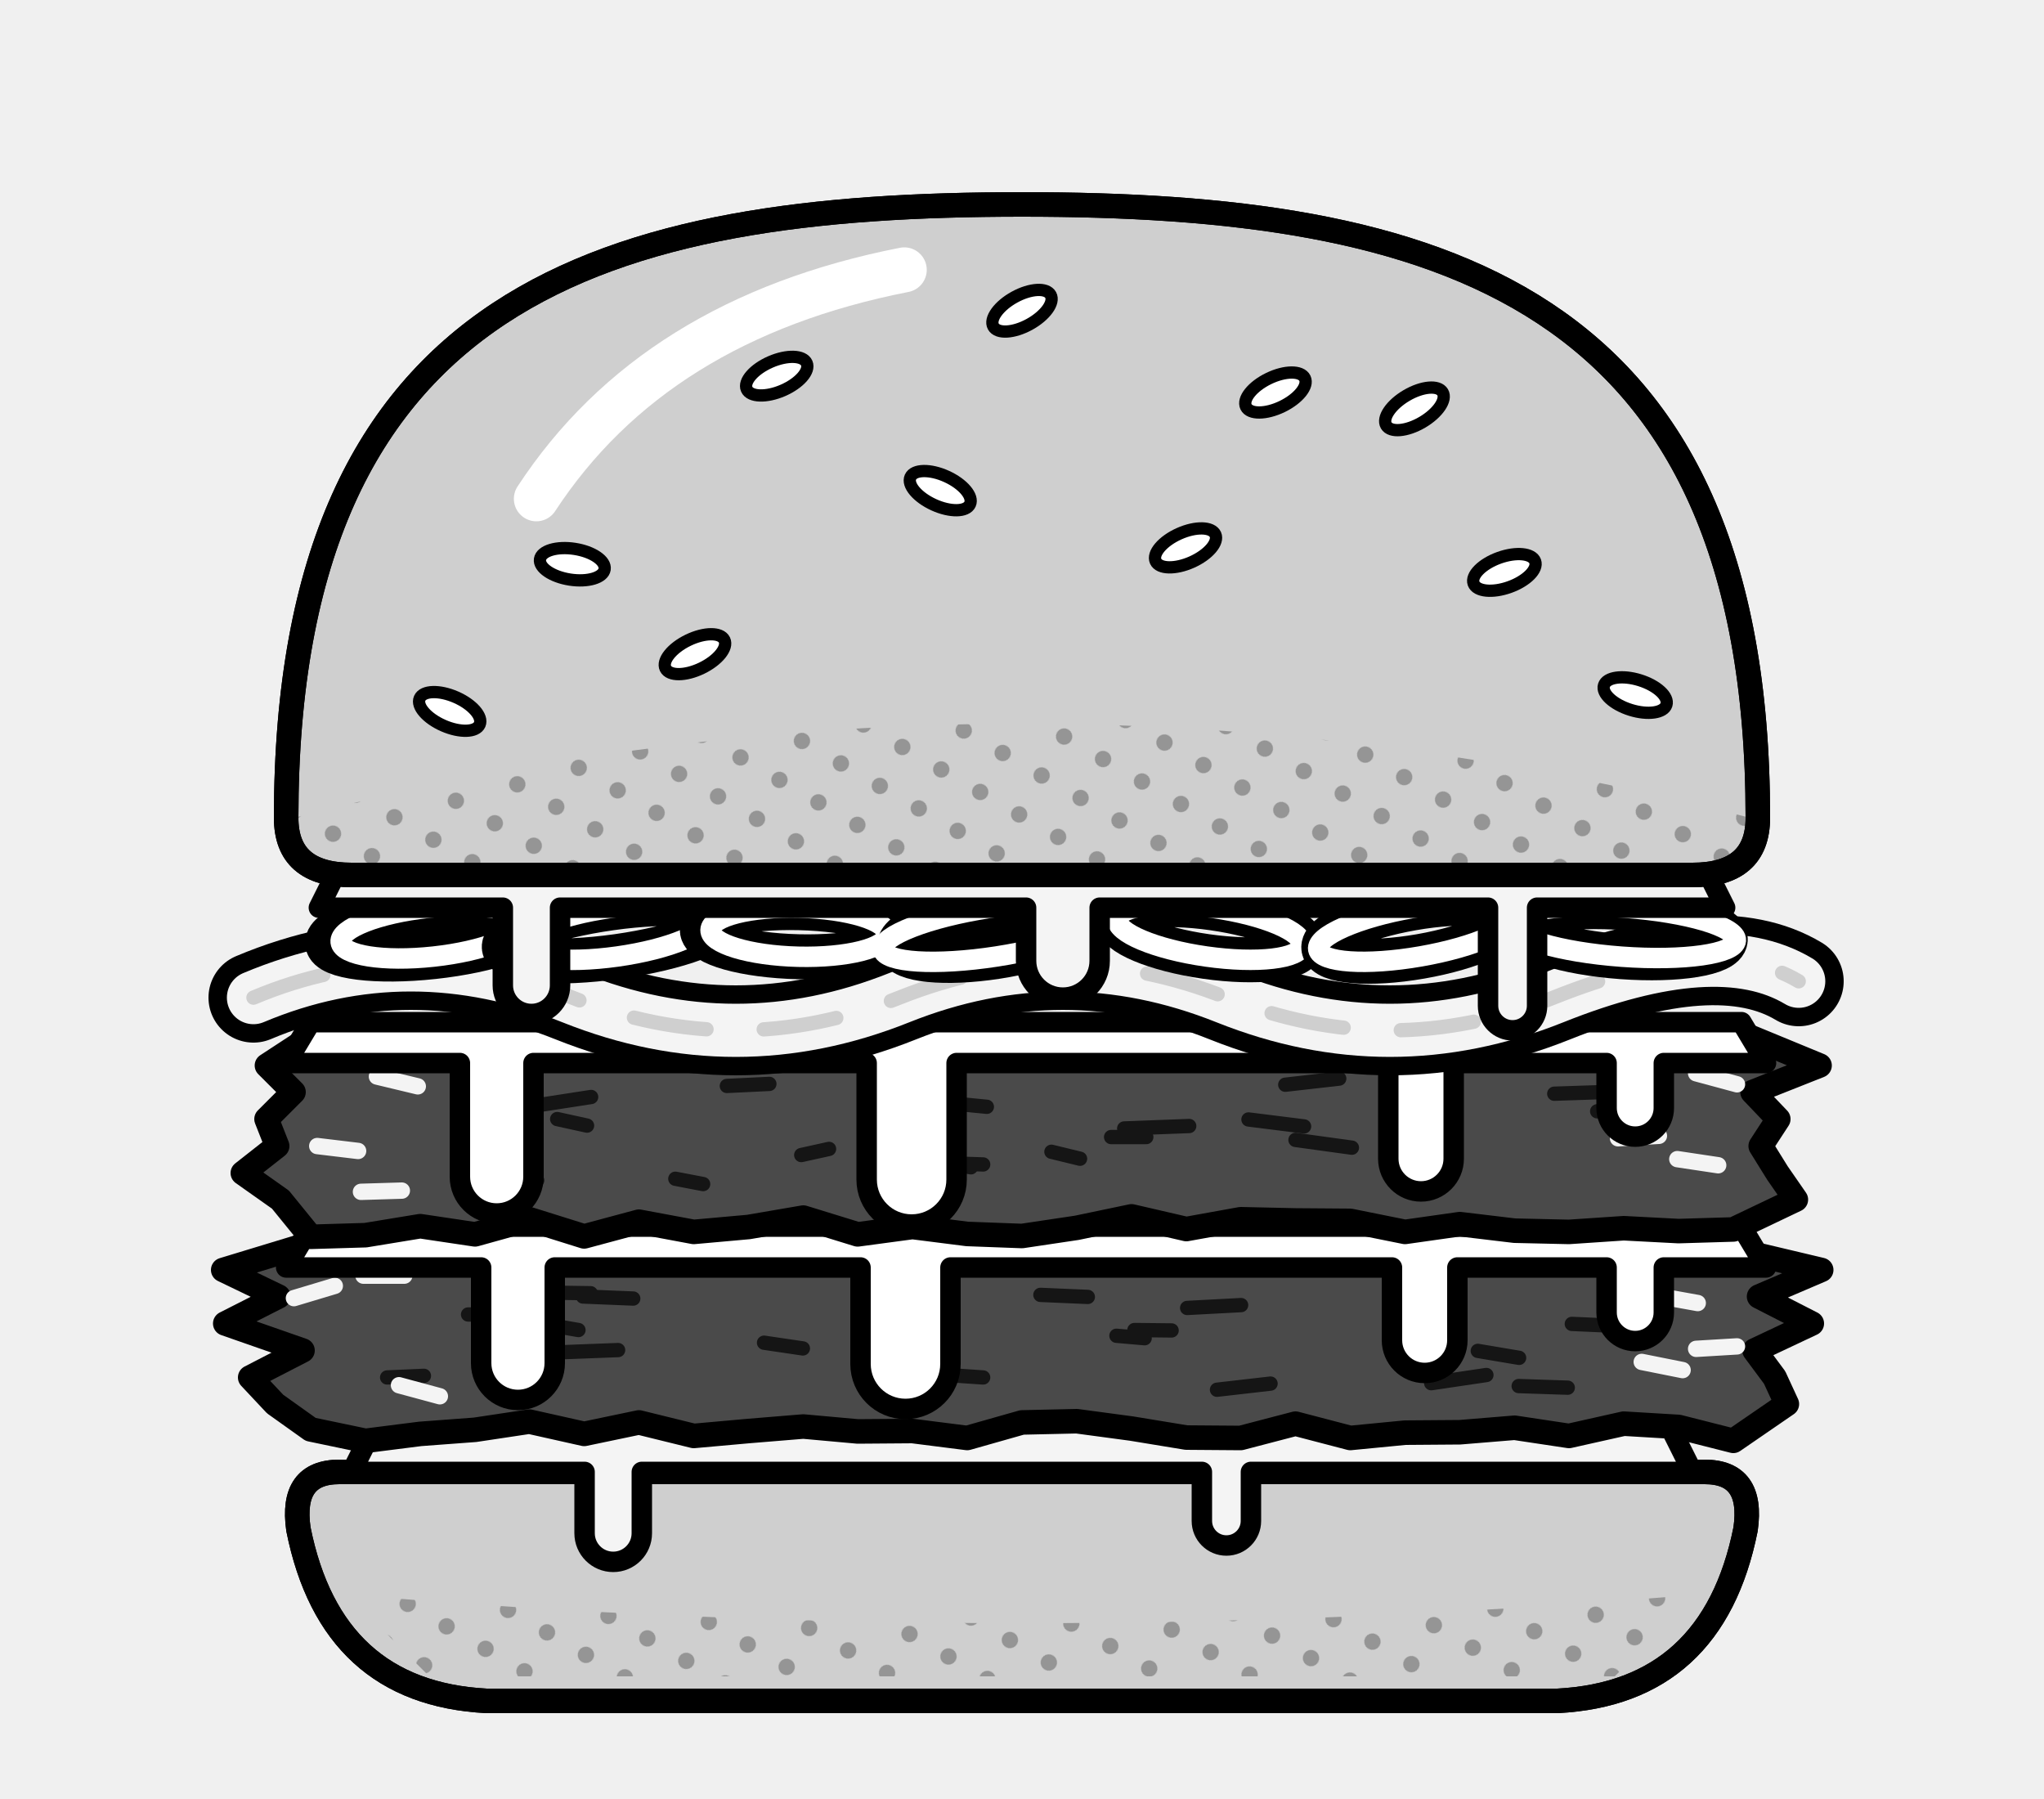
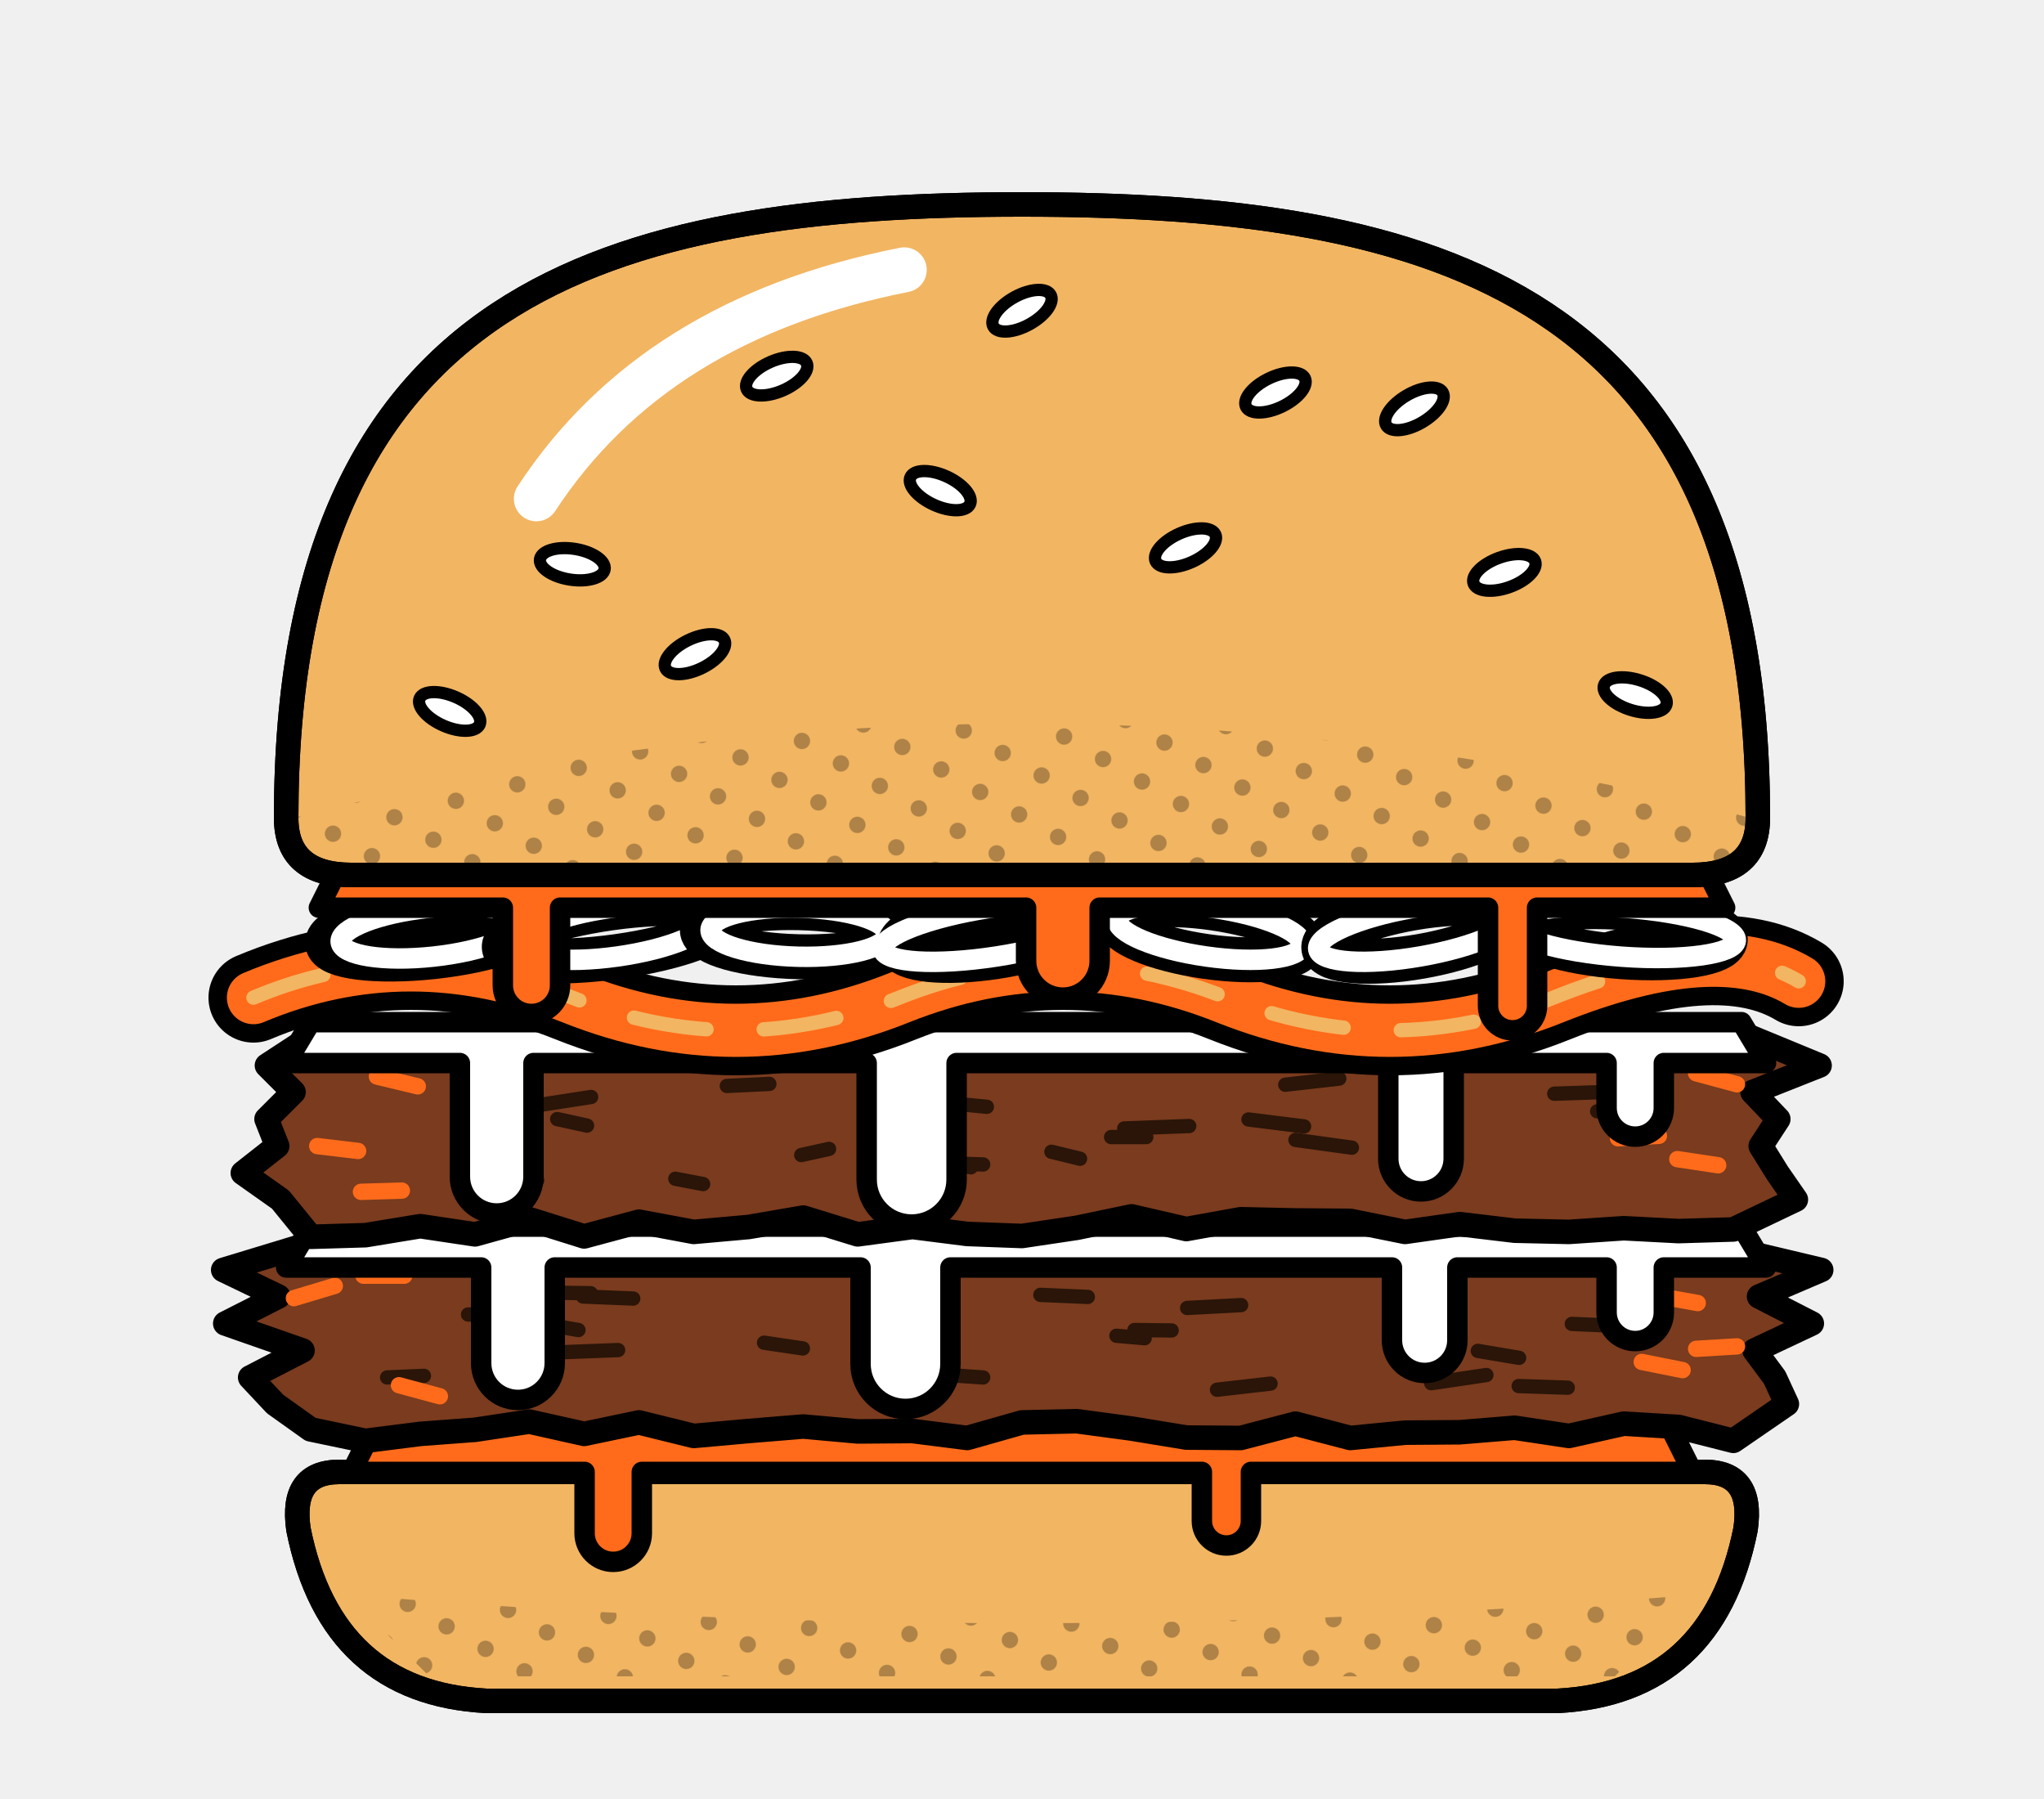
<svg xmlns="http://www.w3.org/2000/svg" viewBox="0 40 500 440" fill="none" stroke-linejoin="round" stroke-linecap="round">
  <defs>
    <pattern id="dots" width="11" height="11" patternUnits="userSpaceOnUse" patternTransform="rotate(30)">
      <circle cx="5.5" cy="5.5" r="2" fill="#000" fill-opacity="0.28" />
    </pattern>
  </defs>
-   <path d="M83,400L417,400Q429,400 427,414Q419,454 381,456L119,456Q81,454 73,414Q71,400 83,400Z" fill="#cfcfcf" stroke="#000" stroke-width="6" />
+   <path d="M83,400L417,400Q429,400 427,414Q419,454 381,456L119,456Q81,454 73,414Q71,400 83,400Z" fill="#f2b562" stroke="#000" stroke-width="6" />
  <path d="M85,430Q250,444 415,430L395,450L105,450Z" fill="url(#dots)" />
  <path d="M83,400L417,400Q429,400 427,414Q419,454 381,456L119,456Q81,454 73,414Q71,400 83,400Z" stroke="#000" stroke-width="6" />
-   <path d="M92,388L408,388L414,400L306,400L306,412A6,6 0 0 1 294,412L294,400L157,400L157,415A7,7 0 0 1 143,415L143,400L86,400Z" fill="#f4f4f4" stroke="#000" stroke-width="5" />
-   <path d="M76,344.1L89.4,344.1L102.8,344.5L116.2,344.5L129.5,345.8L142.9,344.2L156.3,341.9L169.7,344.2L183.1,344.5L196.5,343.8L209.8,343.9L223.2,345.7L236.6,343.6L250,344.9L263.4,344.9L276.8,342.3L290.2,342.4L303.5,342.9L316.9,343.5L330.3,343.4L343.7,344.4L357.1,342.1L370.5,344.5L383.8,344.4L397.2,343.6L410.6,345.7L424,345.5L445.5,350.6L430.3,357.1L443.2,363.7L429.2,370.3L434.1,376.9L437.1,383.4L424,392.4L410.6,389L397.2,388.2L383.8,391.2L370.5,389.2L357.1,390.3L343.7,390.4L330.3,391.7L316.9,388.2L303.5,391.7L290.2,391.6L276.8,389.4L263.4,387.6L250,387.9L236.6,391.7L223.2,390L209.8,390.1L196.5,388.9L183.1,390L169.7,391.2L156.3,387.9L142.9,390.7L129.5,387.7L116.2,389.7L102.8,390.7L89.4,392.4L76,389.6L67.3,383.4L61.2,376.9L74,370.3L55.1,363.7L68.1,357.1L54.6,350.6Z" fill="#4a4a4a" stroke="#000" stroke-width="6" />
-   <path d="M186.9,368.4l9.5,1.4" stroke="#151515" stroke-width="3.5" />
-   <path d="M142.6,357.1l12.3,0.5" stroke="#151515" stroke-width="3.5" />
-   <path d="M131.7,363.6l9.8,1.7" stroke="#151515" stroke-width="3.5" />
-   <path d="M361.5,370.4l10.1,1.7" stroke="#151515" stroke-width="3.5" />
-   <path d="M277.5,365.3l9.1,0.1" stroke="#151515" stroke-width="3.5" />
-   <path d="M94.7,376.9l9,-0.4" stroke="#151515" stroke-width="3.5" />
-   <path d="M131,356.1l13.5,0.2" stroke="#151515" stroke-width="3.5" />
-   <path d="M254.5,356.7l11.6,0.5" stroke="#151515" stroke-width="3.5" />
-   <path d="M371.5,379l12,0.4" stroke="#151515" stroke-width="3.5" />
-   <path d="M273.1,366.7l6.9,0.6" stroke="#151515" stroke-width="3.5" />
-   <path d="M297.7,379.9l13.1,-1.5" stroke="#151515" stroke-width="3.5" />
-   <path d="M135.5,370.8l15.7,-0.6" stroke="#151515" stroke-width="3.5" />
-   <path d="M384.5,363.8l13.6,0.6" stroke="#151515" stroke-width="3.5" />
-   <path d="M114.5,361.5l12.6,0" stroke="#151515" stroke-width="3.5" />
-   <path d="M290.4,359.9l13.2,-0.7" stroke="#151515" stroke-width="3.5" />
-   <path d="M121.1,368.4l9.8,-1.3" stroke="#151515" stroke-width="3.5" />
-   <path d="M350.1,378.3l13.5,-2" stroke="#151515" stroke-width="3.5" />
-   <path d="M228.8,376.1l11.7,0.8" stroke="#151515" stroke-width="3.5" />
-   <path d="M98.9,352l-10,0" stroke="#f4f4f4" stroke-width="4" />
-   <path d="M405.3,356.9l10,1.8" stroke="#f4f4f4" stroke-width="4" />
-   <path d="M81.9,354.5l-10,3" stroke="#f4f4f4" stroke-width="4" />
-   <path d="M401.6,373.1l10,2" stroke="#f4f4f4" stroke-width="4" />
-   <path d="M107.6,381.5l-10,-2.7" stroke="#f4f4f4" stroke-width="4" />
-   <path d="M414.9,369.9l10,-0.6" stroke="#f4f4f4" stroke-width="4" />
+   <path d="M92,388L408,388L414,400L306,400L306,412A6,6 0 0 1 294,412L294,400L157,400L157,415A7,7 0 0 1 143,415L143,400L86,400Z" fill="#ff6b1a" stroke="#000" stroke-width="5" />
+   <path d="M76,344.1L89.4,344.1L102.8,344.5L116.2,344.5L129.5,345.8L142.9,344.2L156.3,341.9L169.7,344.2L183.1,344.5L196.5,343.8L209.8,343.9L223.2,345.7L236.6,343.6L250,344.9L263.4,344.9L276.8,342.3L290.2,342.4L303.5,342.9L316.9,343.5L330.3,343.4L343.7,344.4L357.1,342.1L370.5,344.5L383.8,344.4L397.2,343.6L410.6,345.7L424,345.5L445.5,350.6L430.3,357.1L443.2,363.7L429.2,370.3L434.1,376.9L437.1,383.4L424,392.4L410.6,389L397.2,388.2L383.8,391.2L370.5,389.2L357.1,390.3L343.7,390.4L330.3,391.7L316.9,388.2L303.5,391.7L290.2,391.6L276.8,389.4L263.4,387.6L250,387.9L236.6,391.7L223.2,390L209.8,390.1L196.5,388.9L183.1,390L169.7,391.2L156.3,387.9L142.9,390.7L129.5,387.7L116.2,389.7L102.8,390.7L89.4,392.4L76,389.6L67.3,383.4L61.2,376.9L74,370.3L55.1,363.7L68.1,357.1L54.6,350.6Z" fill="#7a3b1e" stroke="#000" stroke-width="6" />
+   <path d="M186.9,368.4l9.5,1.4" stroke="#2a1508" stroke-width="3.5" />
+   <path d="M142.6,357.1l12.3,0.5" stroke="#2a1508" stroke-width="3.5" />
+   <path d="M131.7,363.6l9.8,1.7" stroke="#2a1508" stroke-width="3.5" />
+   <path d="M361.5,370.4l10.1,1.7" stroke="#2a1508" stroke-width="3.5" />
+   <path d="M277.5,365.3l9.1,0.1" stroke="#2a1508" stroke-width="3.5" />
+   <path d="M94.7,376.9l9,-0.4" stroke="#2a1508" stroke-width="3.5" />
+   <path d="M131,356.1l13.5,0.2" stroke="#2a1508" stroke-width="3.5" />
+   <path d="M254.5,356.7l11.6,0.5" stroke="#2a1508" stroke-width="3.5" />
+   <path d="M371.5,379l12,0.4" stroke="#2a1508" stroke-width="3.5" />
+   <path d="M273.1,366.7l6.9,0.6" stroke="#2a1508" stroke-width="3.5" />
+   <path d="M297.7,379.9l13.1,-1.5" stroke="#2a1508" stroke-width="3.5" />
+   <path d="M135.5,370.8l15.7,-0.6" stroke="#2a1508" stroke-width="3.5" />
+   <path d="M384.5,363.8l13.6,0.6" stroke="#2a1508" stroke-width="3.5" />
+   <path d="M114.5,361.5l12.6,0" stroke="#2a1508" stroke-width="3.5" />
+   <path d="M290.4,359.9l13.2,-0.7" stroke="#2a1508" stroke-width="3.5" />
+   <path d="M121.1,368.4l9.8,-1.3" stroke="#2a1508" stroke-width="3.5" />
+   <path d="M350.1,378.3l13.5,-2" stroke="#2a1508" stroke-width="3.5" />
+   <path d="M228.8,376.1l11.7,0.8" stroke="#2a1508" stroke-width="3.5" />
+   <path d="M98.9,352l-10,0" stroke="#ff6b1a" stroke-width="4" />
+   <path d="M405.3,356.9l10,1.8" stroke="#ff6b1a" stroke-width="4" />
+   <path d="M81.9,354.5l-10,3" stroke="#ff6b1a" stroke-width="4" />
+   <path d="M401.6,373.1l10,2" stroke="#ff6b1a" stroke-width="4" />
+   <path d="M107.6,381.5l-10,-2.7" stroke="#ff6b1a" stroke-width="4" />
+   <path d="M414.9,369.9l10,-0.6" stroke="#ff6b1a" stroke-width="4" />
  <path d="M76,340L426,340L432,350L407,350L407,361A7,7 0 0 1 393,361L393,350L356.5,350L356.5,367.8A8,8 0 0 1 340.5,367.8L340.5,350L232.5,350L232.5,373.6A11,11 0 0 1 210.5,373.6L210.5,350L135.7,350L135.7,373.4A9,9 0 0 1 117.7,373.4L117.7,350L70,350Z" fill="#fff" stroke="#000" stroke-width="5" />
-   <path d="M76,293.6L89.4,295.1L102.8,293.6L116.2,293.2L129.5,294.4L142.9,293.4L156.3,296.4L169.7,293L183.1,293.7L196.5,292.7L209.8,294.9L223.2,293.1L236.6,294.3L250,294.7L263.4,291.5L276.8,292.2L290.2,292.3L303.5,295.6L316.9,292.2L330.3,295.6L343.7,292.5L357.1,294.7L370.5,295.6L383.8,295.2L397.2,295.6L410.6,292L424,291.9L445.1,300.6L428.7,307.1L435,313.7L430.7,320.3L434.8,326.9L439.3,333.4L424,340.7L410.6,341.1L397.2,340.4L383.8,341.3L370.5,341L357.1,339.4L343.7,341.3L330.3,338.6L316.9,338.5L303.5,338.2L290.2,340.6L276.8,337.5L263.4,340.3L250,342.3L236.6,341.8L223.2,340.1L209.8,341.9L196.5,337.8L183.1,340.1L169.7,341.3L156.3,338.8L142.9,342.4L129.5,338.2L116.2,341.9L102.8,339.9L89.4,342.1L76,342.5L68.6,333.4L59.4,326.9L67.8,320.3L65.2,313.7L71.8,307.1L65.3,300.6Z" fill="#4a4a4a" stroke="#000" stroke-width="6" />
-   <path d="M119.9,328.4l11.5,0.3" stroke="#151515" stroke-width="3.5" />
-   <path d="M165.2,328.3l6.8,1.3" stroke="#151515" stroke-width="3.5" />
-   <path d="M177.8,305.6l10.4,-0.5" stroke="#151515" stroke-width="3.5" />
-   <path d="M136.3,313.7l7.3,1.6" stroke="#151515" stroke-width="3.5" />
-   <path d="M275,316l15.9,-0.6" stroke="#151515" stroke-width="3.5" />
-   <path d="M271.8,318.1l8.6,0" stroke="#151515" stroke-width="3.5" />
-   <path d="M390.7,311.8l10.7,-0.4" stroke="#151515" stroke-width="3.5" />
-   <path d="M132.3,310.2l12.3,-1.9" stroke="#151515" stroke-width="3.5" />
-   <path d="M121.1,323.3l7.6,-1.1" stroke="#151515" stroke-width="3.5" />
-   <path d="M228.5,324.4l12,0.4" stroke="#151515" stroke-width="3.5" />
-   <path d="M305.4,313.8l13.6,1.7" stroke="#151515" stroke-width="3.5" />
-   <path d="M196,322.5l6.8,-1.5" stroke="#151515" stroke-width="3.5" />
-   <path d="M257.2,321.7l7,1.7" stroke="#151515" stroke-width="3.5" />
-   <path d="M380.2,307.5l15,-0.5" stroke="#151515" stroke-width="3.5" />
-   <path d="M316.9,318.8l13.8,1.9" stroke="#151515" stroke-width="3.5" />
-   <path d="M232.2,309.8l9.2,0.9" stroke="#151515" stroke-width="3.5" />
-   <path d="M314.4,305.3l13.2,-1.5" stroke="#151515" stroke-width="3.5" />
-   <path d="M227.2,323.7l10.3,1.8" stroke="#151515" stroke-width="3.5" />
-   <path d="M102.2,305.7l-10,-2.4" stroke="#f4f4f4" stroke-width="4" />
-   <path d="M414.9,302.5l10,2.7" stroke="#f4f4f4" stroke-width="4" />
-   <path d="M87.6,321.5l-10,-1.2" stroke="#f4f4f4" stroke-width="4" />
-   <path d="M410.3,323.5l10,1.5" stroke="#f4f4f4" stroke-width="4" />
-   <path d="M98.3,331.2l-10,0.3" stroke="#f4f4f4" stroke-width="4" />
-   <path d="M395.8,318.4l10,-0.6" stroke="#f4f4f4" stroke-width="4" />
+   <path d="M76,293.6L89.4,295.1L102.8,293.6L116.2,293.2L129.5,294.4L142.9,293.4L156.3,296.4L169.7,293L183.1,293.7L196.5,292.7L209.8,294.9L223.2,293.1L236.6,294.3L250,294.7L263.4,291.5L276.8,292.2L290.2,292.3L303.5,295.6L316.9,292.2L330.3,295.6L343.7,292.5L357.1,294.7L370.5,295.6L383.8,295.2L397.2,295.6L410.6,292L424,291.9L445.1,300.6L428.7,307.1L435,313.7L430.7,320.3L434.8,326.9L439.3,333.4L424,340.7L410.6,341.1L397.2,340.4L383.8,341.3L370.5,341L357.1,339.4L343.7,341.3L330.3,338.6L316.9,338.5L303.5,338.2L290.2,340.6L276.8,337.5L263.4,340.3L250,342.3L236.6,341.8L223.2,340.1L209.8,341.9L196.5,337.8L183.1,340.1L169.7,341.3L156.3,338.8L142.9,342.4L129.5,338.2L116.2,341.9L102.8,339.9L89.4,342.1L76,342.5L68.6,333.4L59.4,326.9L67.8,320.3L65.2,313.7L71.8,307.1L65.3,300.6Z" fill="#7a3b1e" stroke="#000" stroke-width="6" />
+   <path d="M119.9,328.4l11.5,0.3" stroke="#2a1508" stroke-width="3.5" />
+   <path d="M165.2,328.3l6.8,1.3" stroke="#2a1508" stroke-width="3.5" />
+   <path d="M177.8,305.6l10.4,-0.5" stroke="#2a1508" stroke-width="3.5" />
+   <path d="M136.3,313.7l7.3,1.6" stroke="#2a1508" stroke-width="3.5" />
+   <path d="M275,316l15.9,-0.6" stroke="#2a1508" stroke-width="3.5" />
+   <path d="M271.8,318.1l8.6,0" stroke="#2a1508" stroke-width="3.5" />
+   <path d="M390.7,311.8l10.7,-0.4" stroke="#2a1508" stroke-width="3.5" />
+   <path d="M132.3,310.2l12.3,-1.9" stroke="#2a1508" stroke-width="3.5" />
+   <path d="M121.1,323.3l7.6,-1.1" stroke="#2a1508" stroke-width="3.5" />
+   <path d="M228.5,324.4l12,0.4" stroke="#2a1508" stroke-width="3.5" />
+   <path d="M305.4,313.8l13.6,1.7" stroke="#2a1508" stroke-width="3.5" />
+   <path d="M196,322.5l6.8,-1.5" stroke="#2a1508" stroke-width="3.5" />
+   <path d="M257.2,321.7l7,1.7" stroke="#2a1508" stroke-width="3.5" />
+   <path d="M380.2,307.5l15,-0.5" stroke="#2a1508" stroke-width="3.5" />
+   <path d="M316.9,318.8l13.8,1.9" stroke="#2a1508" stroke-width="3.5" />
+   <path d="M232.2,309.8l9.2,0.9" stroke="#2a1508" stroke-width="3.5" />
+   <path d="M314.4,305.3l13.2,-1.5" stroke="#2a1508" stroke-width="3.5" />
+   <path d="M227.2,323.7l10.3,1.8" stroke="#2a1508" stroke-width="3.5" />
+   <path d="M102.2,305.7l-10,-2.4" stroke="#ff6b1a" stroke-width="4" />
+   <path d="M414.9,302.5l10,2.7" stroke="#ff6b1a" stroke-width="4" />
+   <path d="M87.6,321.5l-10,-1.2" stroke="#ff6b1a" stroke-width="4" />
+   <path d="M410.3,323.5l10,1.5" stroke="#ff6b1a" stroke-width="4" />
+   <path d="M98.3,331.2l-10,0.3" stroke="#ff6b1a" stroke-width="4" />
+   <path d="M395.8,318.4l10,-0.6" stroke="#ff6b1a" stroke-width="4" />
  <path d="M76,290L426,290L432,300L407,300L407,311A7,7 0 0 1 393,311L393,300L355.6,300L355.6,323.4A8,8 0 0 1 339.6,323.4L339.6,300L234,300L234,328.5A11,11 0 0 1 212,328.5L212,300L130.5,300L130.5,327.8A9,9 0 0 1 112.5,327.8L112.5,300L70,300Z" fill="#fff" stroke="#000" stroke-width="5" />
  <path d="M62,284Q100,268 140,284T220,284T300,284T380,284T440,280" stroke="#000" stroke-width="22" />
-   <path d="M62,284Q100,268 140,284T220,284T300,284T380,284T440,280" stroke="#f4f4f4" stroke-width="13" />
-   <path d="M62,284Q100,268 140,284T220,284T300,284T380,284T440,280" stroke="#cfcfcf" stroke-width="3.5" stroke-dasharray="18 14" />
+   <path d="M62,284Q100,268 140,284T220,284T300,284T380,284T440,280" stroke="#ff6b1a" stroke-width="13" />
+   <path d="M62,284Q100,268 140,284T220,284T300,284T380,284T440,280" stroke="#f2b562" stroke-width="3.5" stroke-dasharray="18 14" />
  <ellipse cx="105.4" cy="268" rx="25.4" ry="6" transform="rotate(-6.2 105.4 268)" stroke="#000" stroke-width="11" />
  <ellipse cx="105.4" cy="268" rx="22.2" ry="6" transform="rotate(-6.2 105.4 268)" stroke="#fff" stroke-width="5" />
  <ellipse cx="150.2" cy="268" rx="27.1" ry="6" transform="rotate(-8 150.2 268)" stroke="#000" stroke-width="11" />
  <ellipse cx="150.2" cy="268" rx="23.2" ry="6" transform="rotate(-8 150.2 268)" stroke="#fff" stroke-width="5" />
  <ellipse cx="195.4" cy="268" rx="23.6" ry="6" transform="rotate(1.4 195.4 268)" stroke="#000" stroke-width="11" />
  <ellipse cx="195.4" cy="268" rx="21.6" ry="6" transform="rotate(1.4 195.4 268)" stroke="#fff" stroke-width="5" />
  <ellipse cx="242.9" cy="268" rx="23.1" ry="6" transform="rotate(-8.8 242.9 268)" stroke="#000" stroke-width="11" />
  <ellipse cx="242.9" cy="268" rx="27.3" ry="6" transform="rotate(-8.8 242.9 268)" stroke="#fff" stroke-width="5" />
  <ellipse cx="295.9" cy="268" rx="22.7" ry="6" transform="rotate(8.1 295.9 268)" stroke="#000" stroke-width="11" />
  <ellipse cx="295.9" cy="268" rx="22.8" ry="6" transform="rotate(8.1 295.9 268)" stroke="#fff" stroke-width="5" />
  <ellipse cx="346.5" cy="268" rx="23" ry="6" transform="rotate(-9.9 346.5 268)" stroke="#000" stroke-width="11" />
  <ellipse cx="346.5" cy="268" rx="24.4" ry="6" transform="rotate(-9.9 346.5 268)" stroke="#fff" stroke-width="5" />
  <ellipse cx="397.1" cy="268" rx="25" ry="6" transform="rotate(4.2 397.1 268)" stroke="#000" stroke-width="11" />
  <ellipse cx="397.1" cy="268" rx="27.6" ry="6" transform="rotate(4.2 397.1 268)" stroke="#fff" stroke-width="5" />
-   <path d="M84,250L416,250L422,262L376,262L376,286A6,6 0 0 1 364,286L364,262L269,262L269,275A9,9 0 0 1 251,275L251,262L137,262L137,281A7,7 0 0 1 123,281L123,262L78,262Z" fill="#f4f4f4" stroke="#000" stroke-width="5" />
-   <path d="M70,240C70,111 149.2,90 250,90C350.8,90 430,111 430,240Q430,254 414,254L86,254Q70,254 70,240Z" fill="#cfcfcf" stroke="#000" stroke-width="6" />
+   <path d="M84,250L416,250L422,262L376,262L376,286A6,6 0 0 1 364,286L364,262L269,262L269,275A9,9 0 0 1 251,275L251,262L137,262L137,281A7,7 0 0 1 123,281L123,262L78,262Z" fill="#ff6b1a" stroke="#000" stroke-width="5" />
+   <path d="M70,240C70,111 149.2,90 250,90C350.8,90 430,111 430,240Q430,254 414,254L86,254Q70,254 70,240Z" fill="#f2b562" stroke="#000" stroke-width="6" />
  <path d="M72,240Q250,194 428,240Q430,254 414,254L86,254Q70,254 72,240Z" fill="url(#dots)" />
  <path d="M131.2,162Q160,118 221.2,106" stroke="#fff" stroke-width="11" />
  <ellipse cx="140" cy="178" rx="8" ry="3.8" transform="rotate(8.8 140 178)" fill="#fff" stroke="#000" stroke-width="3" />
  <ellipse cx="190" cy="132" rx="8" ry="3.8" transform="rotate(-23.5 190 132)" fill="#fff" stroke="#000" stroke-width="3" />
  <ellipse cx="250" cy="116" rx="8" ry="3.8" transform="rotate(-28.8 250 116)" fill="#fff" stroke="#000" stroke-width="3" />
  <ellipse cx="312" cy="136" rx="8" ry="3.8" transform="rotate(-25.9 312 136)" fill="#fff" stroke="#000" stroke-width="3" />
  <ellipse cx="368" cy="180" rx="8" ry="3.8" transform="rotate(-19.8 368 180)" fill="#fff" stroke="#000" stroke-width="3" />
  <ellipse cx="230" cy="160" rx="8" ry="3.8" transform="rotate(24.5 230 160)" fill="#fff" stroke="#000" stroke-width="3" />
  <ellipse cx="290" cy="174" rx="8" ry="3.8" transform="rotate(-24.1 290 174)" fill="#fff" stroke="#000" stroke-width="3" />
  <ellipse cx="170" cy="200" rx="8" ry="3.8" transform="rotate(-25.8 170 200)" fill="#fff" stroke="#000" stroke-width="3" />
  <ellipse cx="346" cy="140" rx="8" ry="3.8" transform="rotate(-30.4 346 140)" fill="#fff" stroke="#000" stroke-width="3" />
  <ellipse cx="110" cy="214" rx="8" ry="3.8" transform="rotate(23.6 110 214)" fill="#fff" stroke="#000" stroke-width="3" />
  <ellipse cx="400" cy="210" rx="8" ry="3.8" transform="rotate(17.3 400 210)" fill="#fff" stroke="#000" stroke-width="3" />
  <path d="M70,240C70,111 149.2,90 250,90C350.8,90 430,111 430,240Q430,254 414,254L86,254Q70,254 70,240Z" stroke="#000" stroke-width="6" />
</svg>
